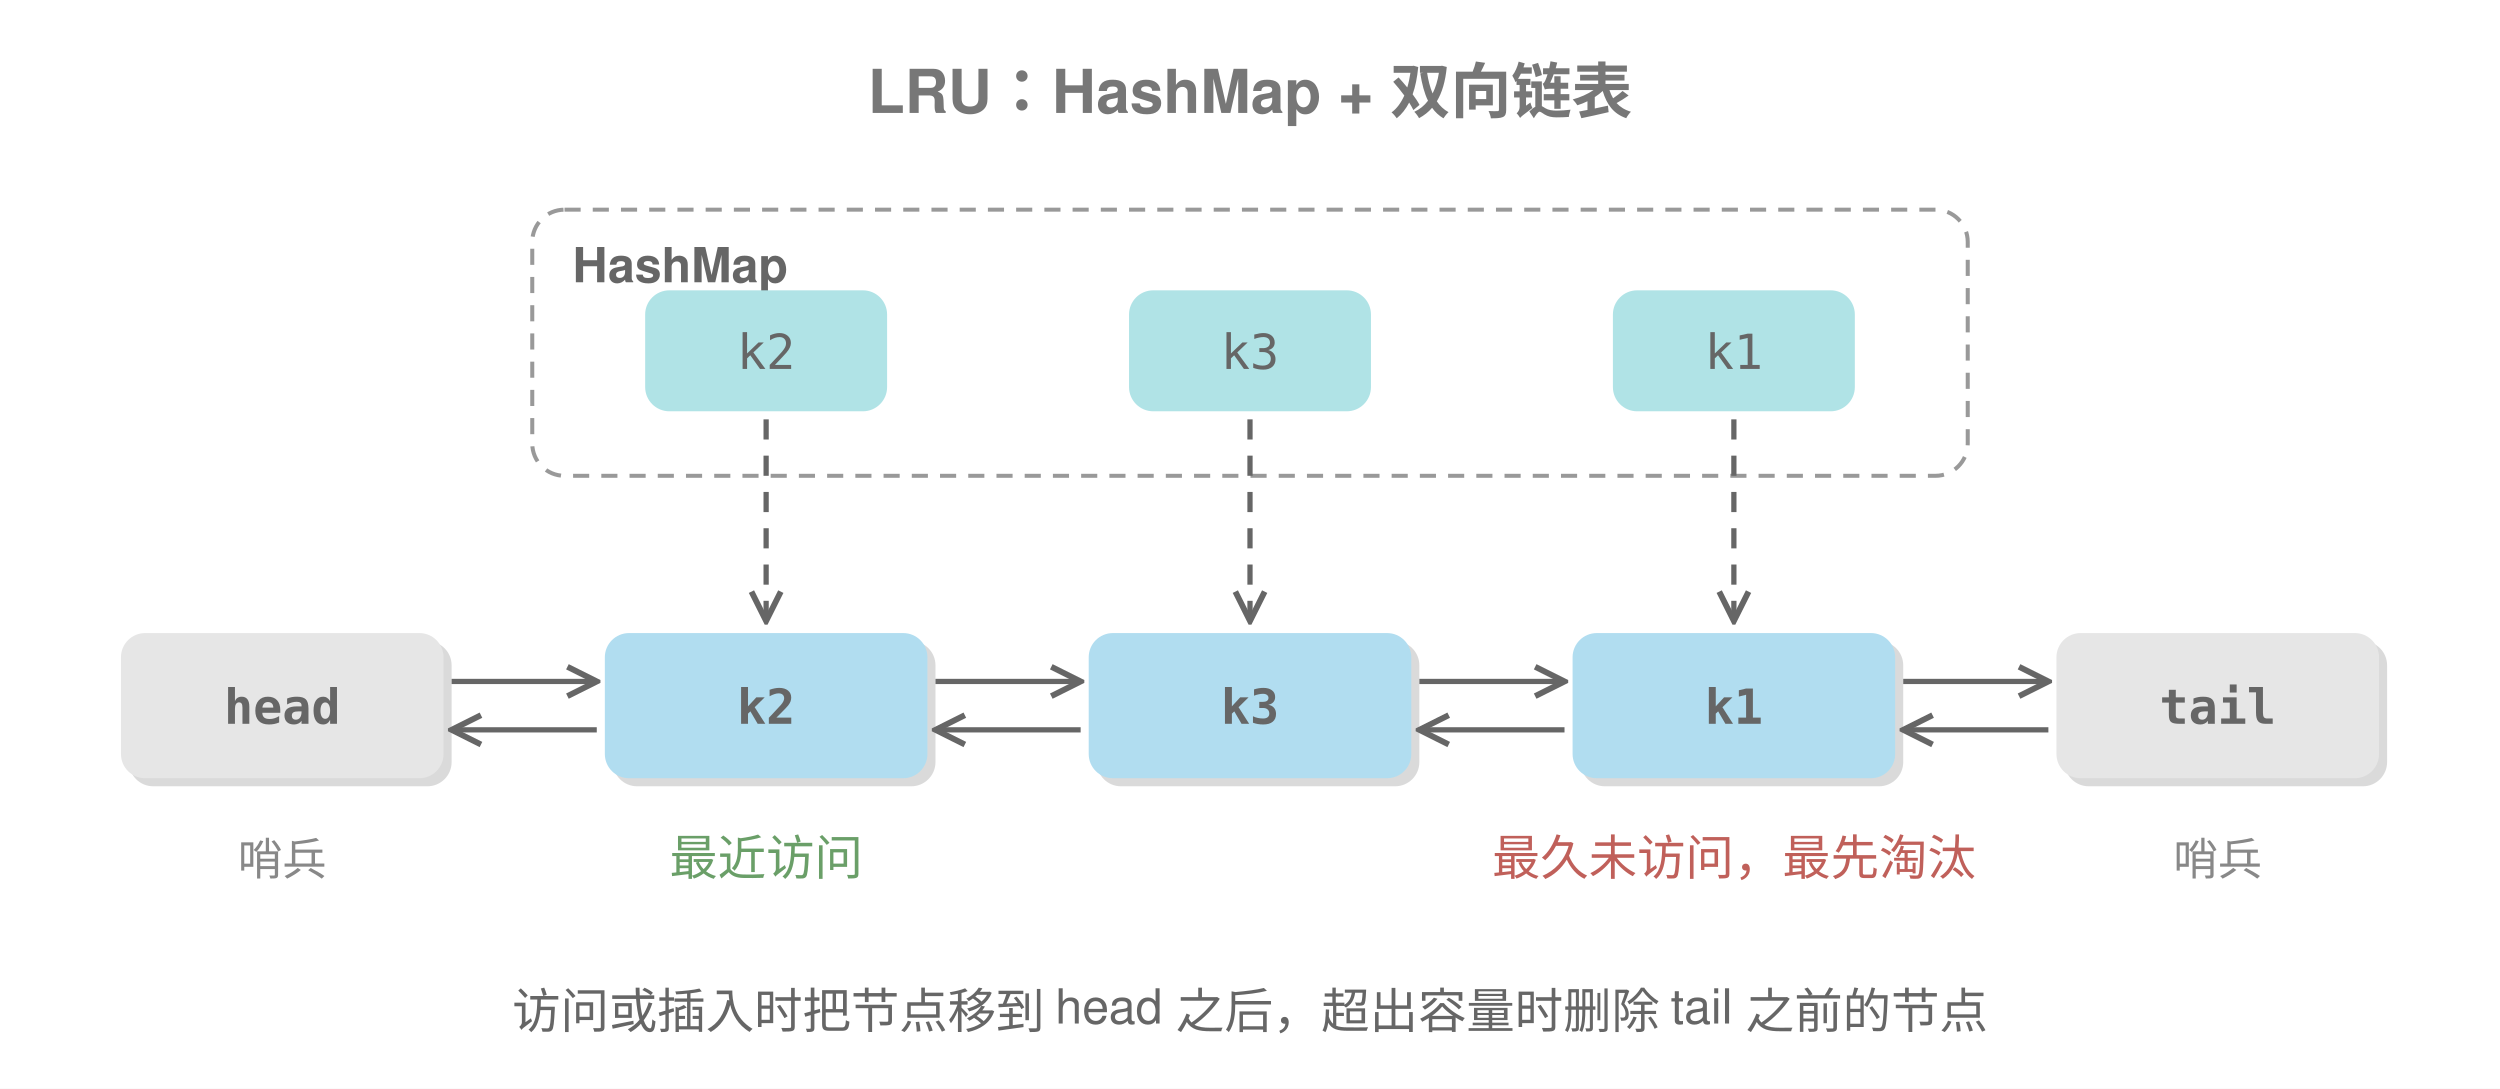
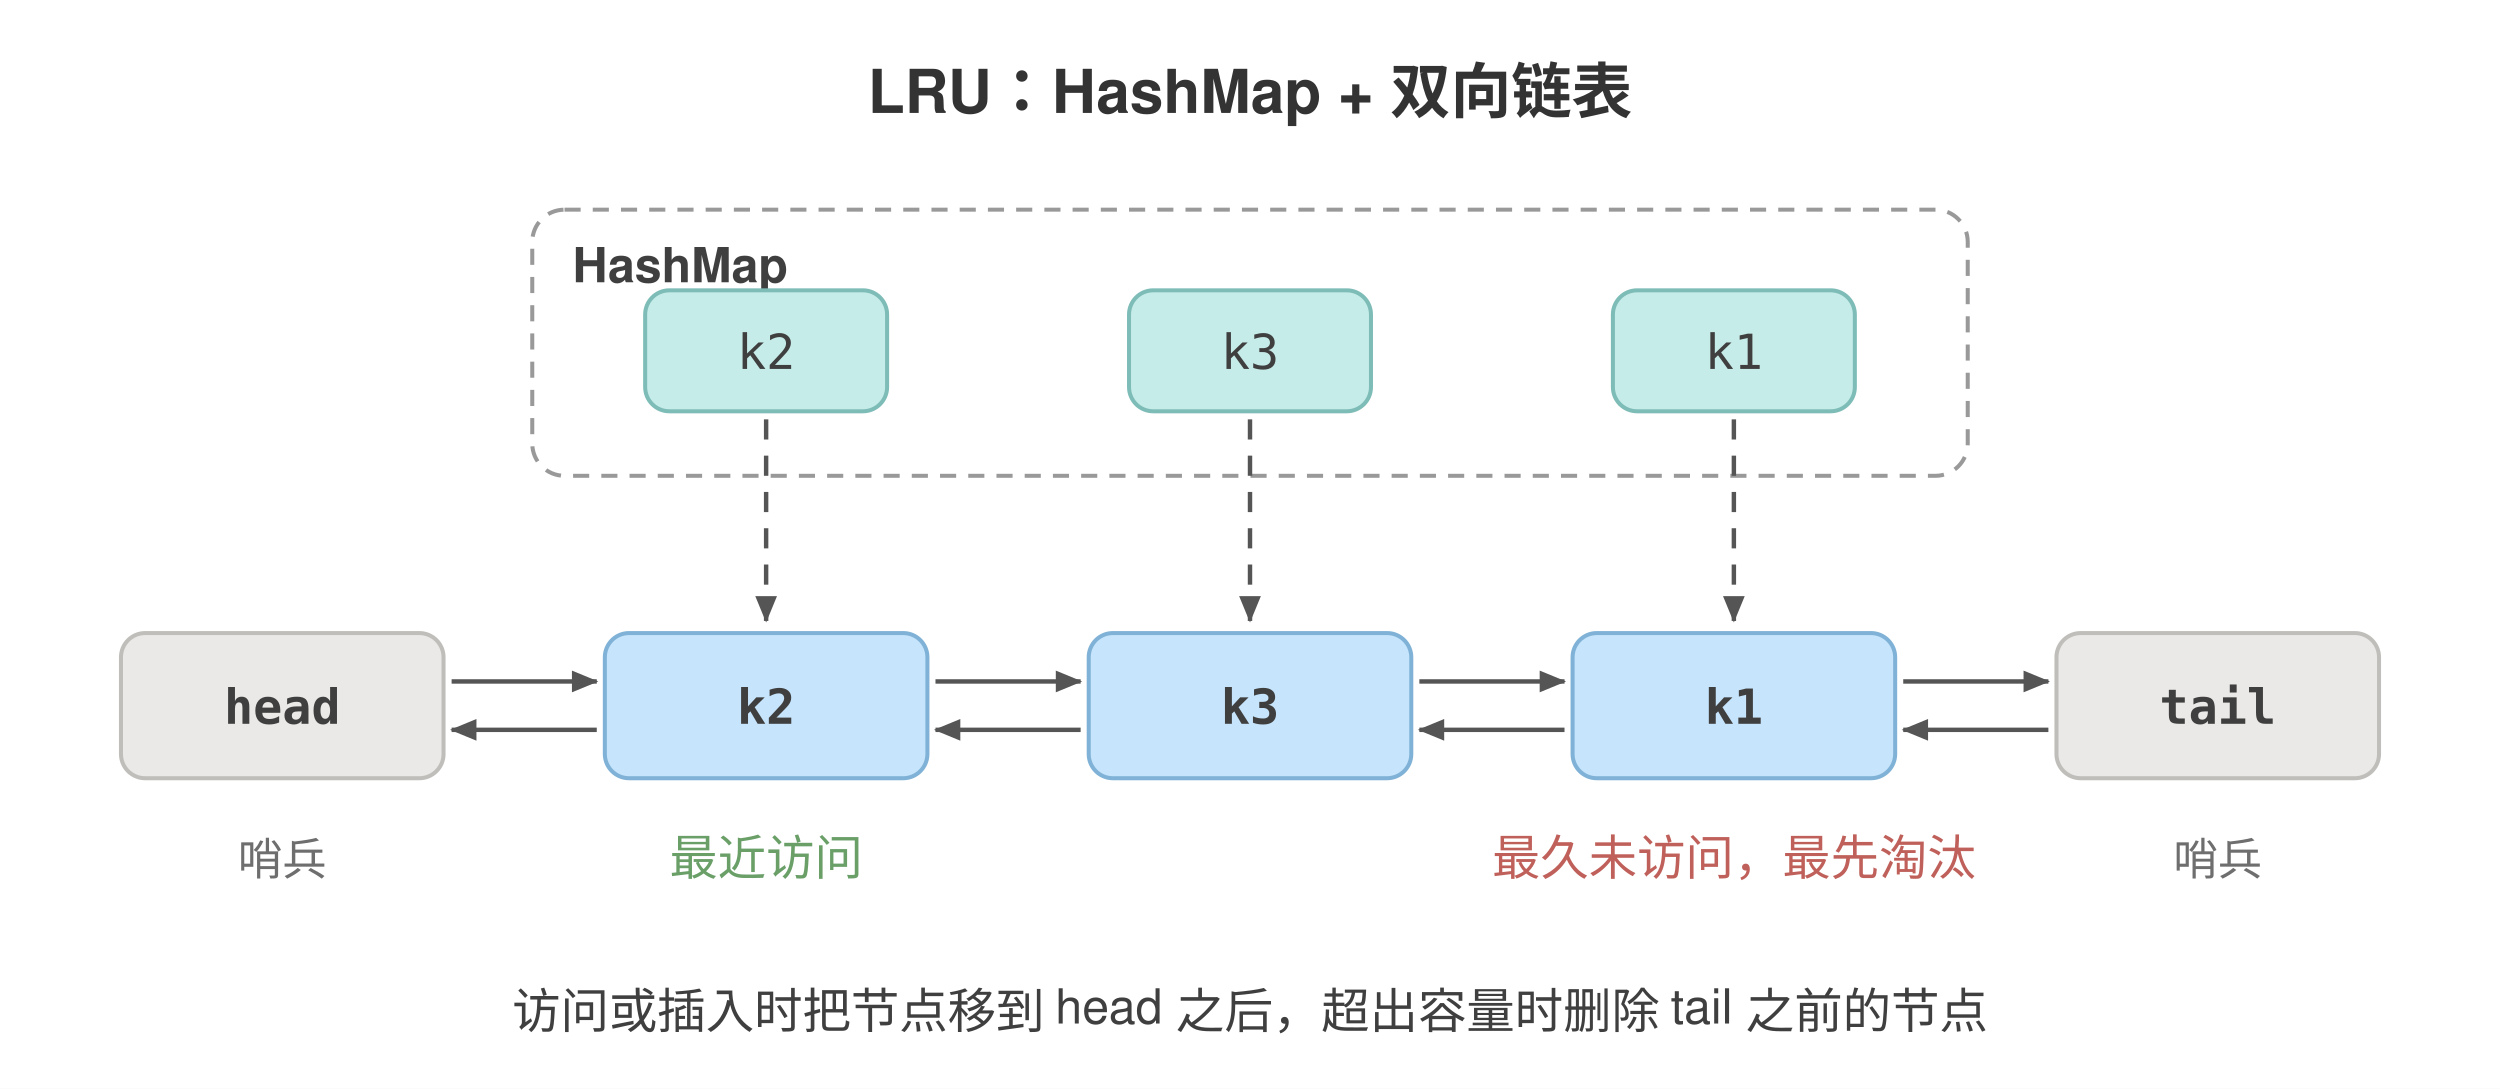
<svg xmlns="http://www.w3.org/2000/svg" width="620" height="270" viewBox="0 0 620 270">
  <style>
-     text { font-family: "PingFang SC", "Microsoft YaHei", Helvetica, Arial, sans-serif; fill: #666; font-size: 12px; }
-     .title { font-weight: bold; font-size: 15px; fill: #777; text-anchor: middle; }
+     text { font-family: "PingFang SC", "Microsoft YaHei", Helvetica, Arial, sans-serif; fill: #3F3F3F; font-size: 12px; }
+     .title { font-weight: bold; font-size: 15px; fill: #333; text-anchor: middle; }
    .b { font-weight: bold; }
    .c { text-anchor: middle; }
    .e { text-anchor: end; }
    .note { fill: #C0605A; }
    .ok { fill: #6A9F68; }
-     .sub { font-size: 11px; fill: #888; }
+     .sub { font-size: 11px; fill: #6E6E6E; }
    .mono { font-family: Menlo, Consolas, monospace; }
-     .arrow { stroke: #666; stroke-width: 1.3; fill: none; marker-end: url(#a); }
+     .arrow { stroke: #555; stroke-width: 1.1; fill: none; marker-end: url(#a); }
    .red { stroke: #C0605A; marker-end: url(#r); }
    .green { stroke: #6A9F68; marker-end: url(#g); }
    .dash { stroke-dasharray: 5 4; }
-     .line { stroke: #666; stroke-width: 1.3; fill: none; }
+     .line { stroke: #555; stroke-width: 1.1; fill: none; }
    .frame { fill: none; stroke: #999; stroke-width: 1; stroke-dasharray: 4 3; }
    .shadow { fill: #DADADA; }
  </style>
  <defs>
    <marker id="a" viewBox="0 0 10 10" refX="9" refY="5" markerWidth="7" markerHeight="7" orient="auto-start-reverse">
-       <path d="M1,1 L9,5 L1,9" fill="none" stroke="#666" stroke-width="1.6" />
+       <path d="M1,1.5 L9.5,5 L1,8.5 z" fill="#555" />
    </marker>
    <marker id="r" viewBox="0 0 10 10" refX="9" refY="5" markerWidth="7" markerHeight="7" orient="auto-start-reverse">
-       <path d="M1,1 L9,5 L1,9" fill="none" stroke="#C0605A" stroke-width="1.6" />
+       <path d="M1,1.5 L9.5,5 L1,8.5 z" fill="#C0605A" />
    </marker>
    <marker id="g" viewBox="0 0 10 10" refX="9" refY="5" markerWidth="7" markerHeight="7" orient="auto-start-reverse">
-       <path d="M1,1 L9,5 L1,9" fill="none" stroke="#6A9F68" stroke-width="1.6" />
+       <path d="M1,1.5 L9.5,5 L1,8.5 z" fill="#6A9F68" />
    </marker>
  </defs>
  <rect width="100%" height="100%" fill="#FFFFFF" />
  <text x="310" y="28" class="title">LRU：HashMap + 双向链表</text>
-   <rect x="32" y="159" width="80" height="36" rx="6" class="shadow" />
-   <rect x="30" y="157" width="80" height="36" rx="6" fill="#E6E6E6" />
+   <rect x="30" y="157" width="80" height="36" rx="6" fill="#EAE9E7" stroke="#BFBEBA" />
  <text x="70" y="179.5" class="c b mono">head</text>
-   <rect x="152" y="159" width="80" height="36" rx="6" class="shadow" />
-   <rect x="150" y="157" width="80" height="36" rx="6" fill="#B1DDF0" />
+   <rect x="150" y="157" width="80" height="36" rx="6" fill="#C6E4FB" stroke="#7FB2D6" />
  <text x="190" y="179.5" class="c b mono">k2</text>
-   <rect x="272" y="159" width="80" height="36" rx="6" class="shadow" />
-   <rect x="270" y="157" width="80" height="36" rx="6" fill="#B1DDF0" />
+   <rect x="270" y="157" width="80" height="36" rx="6" fill="#C6E4FB" stroke="#7FB2D6" />
  <text x="310" y="179.5" class="c b mono">k3</text>
-   <rect x="392" y="159" width="80" height="36" rx="6" class="shadow" />
-   <rect x="390" y="157" width="80" height="36" rx="6" fill="#B1DDF0" />
+   <rect x="390" y="157" width="80" height="36" rx="6" fill="#C6E4FB" stroke="#7FB2D6" />
  <text x="430" y="179.5" class="c b mono">k1</text>
-   <rect x="512" y="159" width="80" height="36" rx="6" class="shadow" />
-   <rect x="510" y="157" width="80" height="36" rx="6" fill="#E6E6E6" />
+   <rect x="510" y="157" width="80" height="36" rx="6" fill="#EAE9E7" stroke="#BFBEBA" />
  <text x="550" y="179.5" class="c b mono">tail</text>
  <line x1="112" y1="169" x2="148" y2="169" class="arrow " />
  <line x1="148" y1="181" x2="112" y2="181" class="arrow " />
  <line x1="232" y1="169" x2="268" y2="169" class="arrow " />
  <line x1="268" y1="181" x2="232" y2="181" class="arrow " />
  <line x1="352" y1="169" x2="388" y2="169" class="arrow " />
  <line x1="388" y1="181" x2="352" y2="181" class="arrow " />
  <line x1="472" y1="169" x2="508" y2="169" class="arrow " />
  <line x1="508" y1="181" x2="472" y2="181" class="arrow " />
  <rect x="132" y="52" width="356" height="66" rx="8" class="frame" />
  <text x="142" y="70" class="b">HashMap</text>
-   <rect x="160" y="72" width="60" height="30" rx="6" fill="#B0E3E6" />
+   <rect x="160" y="72" width="60" height="30" rx="6" fill="#C6ECE9" stroke="#7DBCB7" />
  <text x="190" y="91.5" class="c mono">k2</text>
  <line x1="190" y1="104" x2="190" y2="154" class="arrow dash" />
-   <rect x="280" y="72" width="60" height="30" rx="6" fill="#B0E3E6" />
+   <rect x="280" y="72" width="60" height="30" rx="6" fill="#C6ECE9" stroke="#7DBCB7" />
  <text x="310" y="91.5" class="c mono">k3</text>
  <line x1="310" y1="104" x2="310" y2="154" class="arrow dash" />
-   <rect x="400" y="72" width="60" height="30" rx="6" fill="#B0E3E6" />
+   <rect x="400" y="72" width="60" height="30" rx="6" fill="#C6ECE9" stroke="#7DBCB7" />
  <text x="430" y="91.5" class="c mono">k1</text>
  <line x1="430" y1="104" x2="430" y2="154" class="arrow dash" />
  <text x="70" y="217" class="c sub">哨兵</text>
  <text x="550" y="217" class="c sub">哨兵</text>
  <text x="190" y="217" class="c ok">最近访问</text>
  <text x="430" y="217" class="c note">最久未访问，最先淘汰</text>
  <text x="310" y="255" class="c">访问或插入时把节点移到 head 之后，超出容量时删除 tail 之前的节点</text>
</svg>
